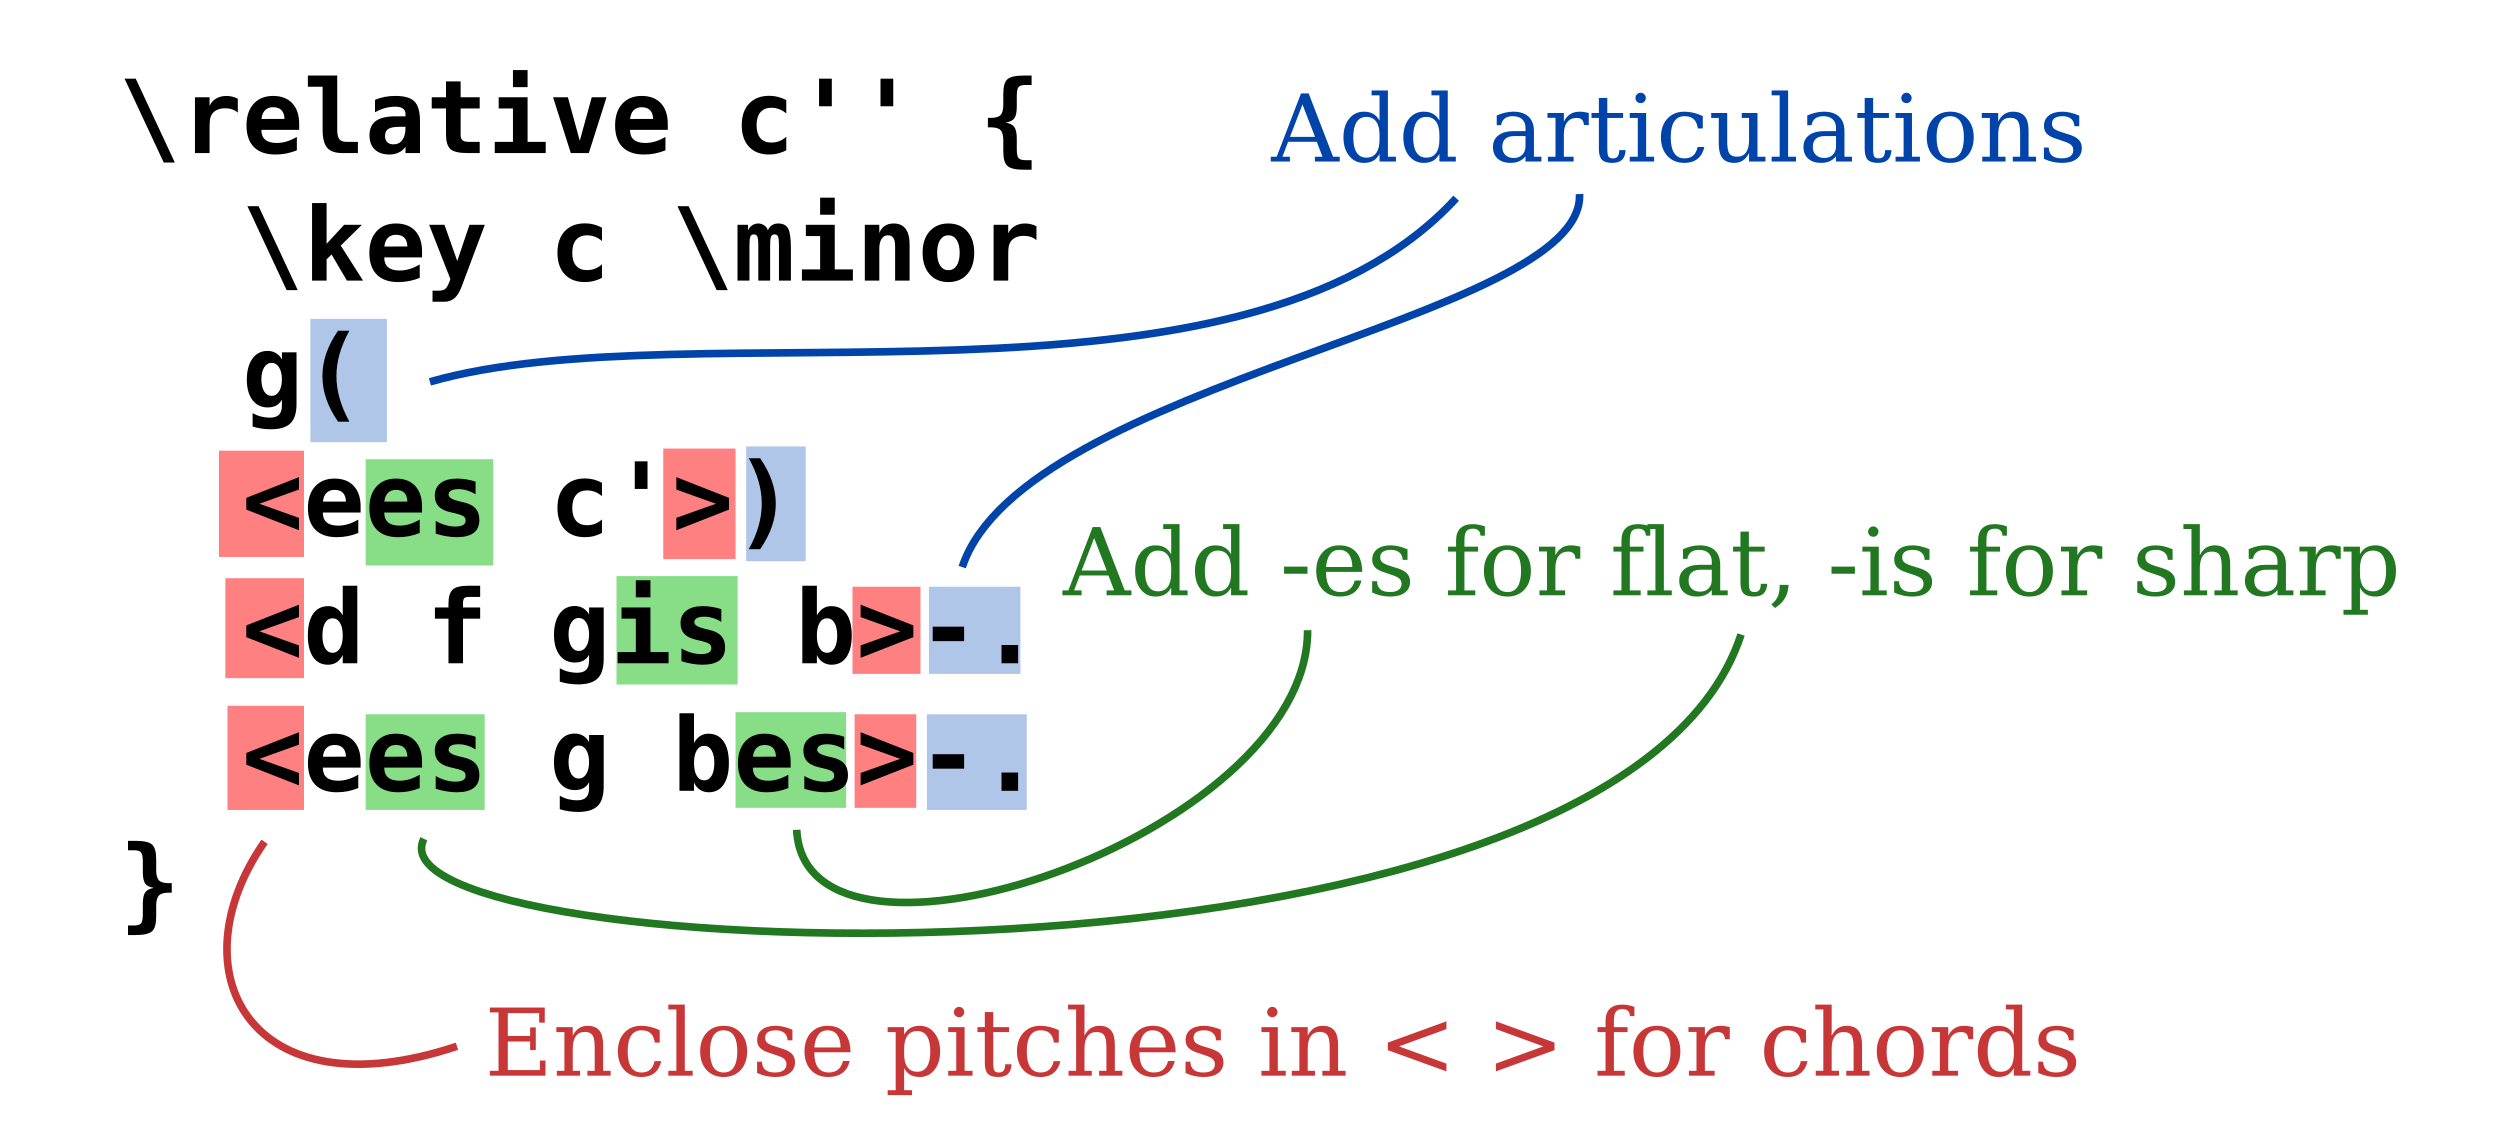
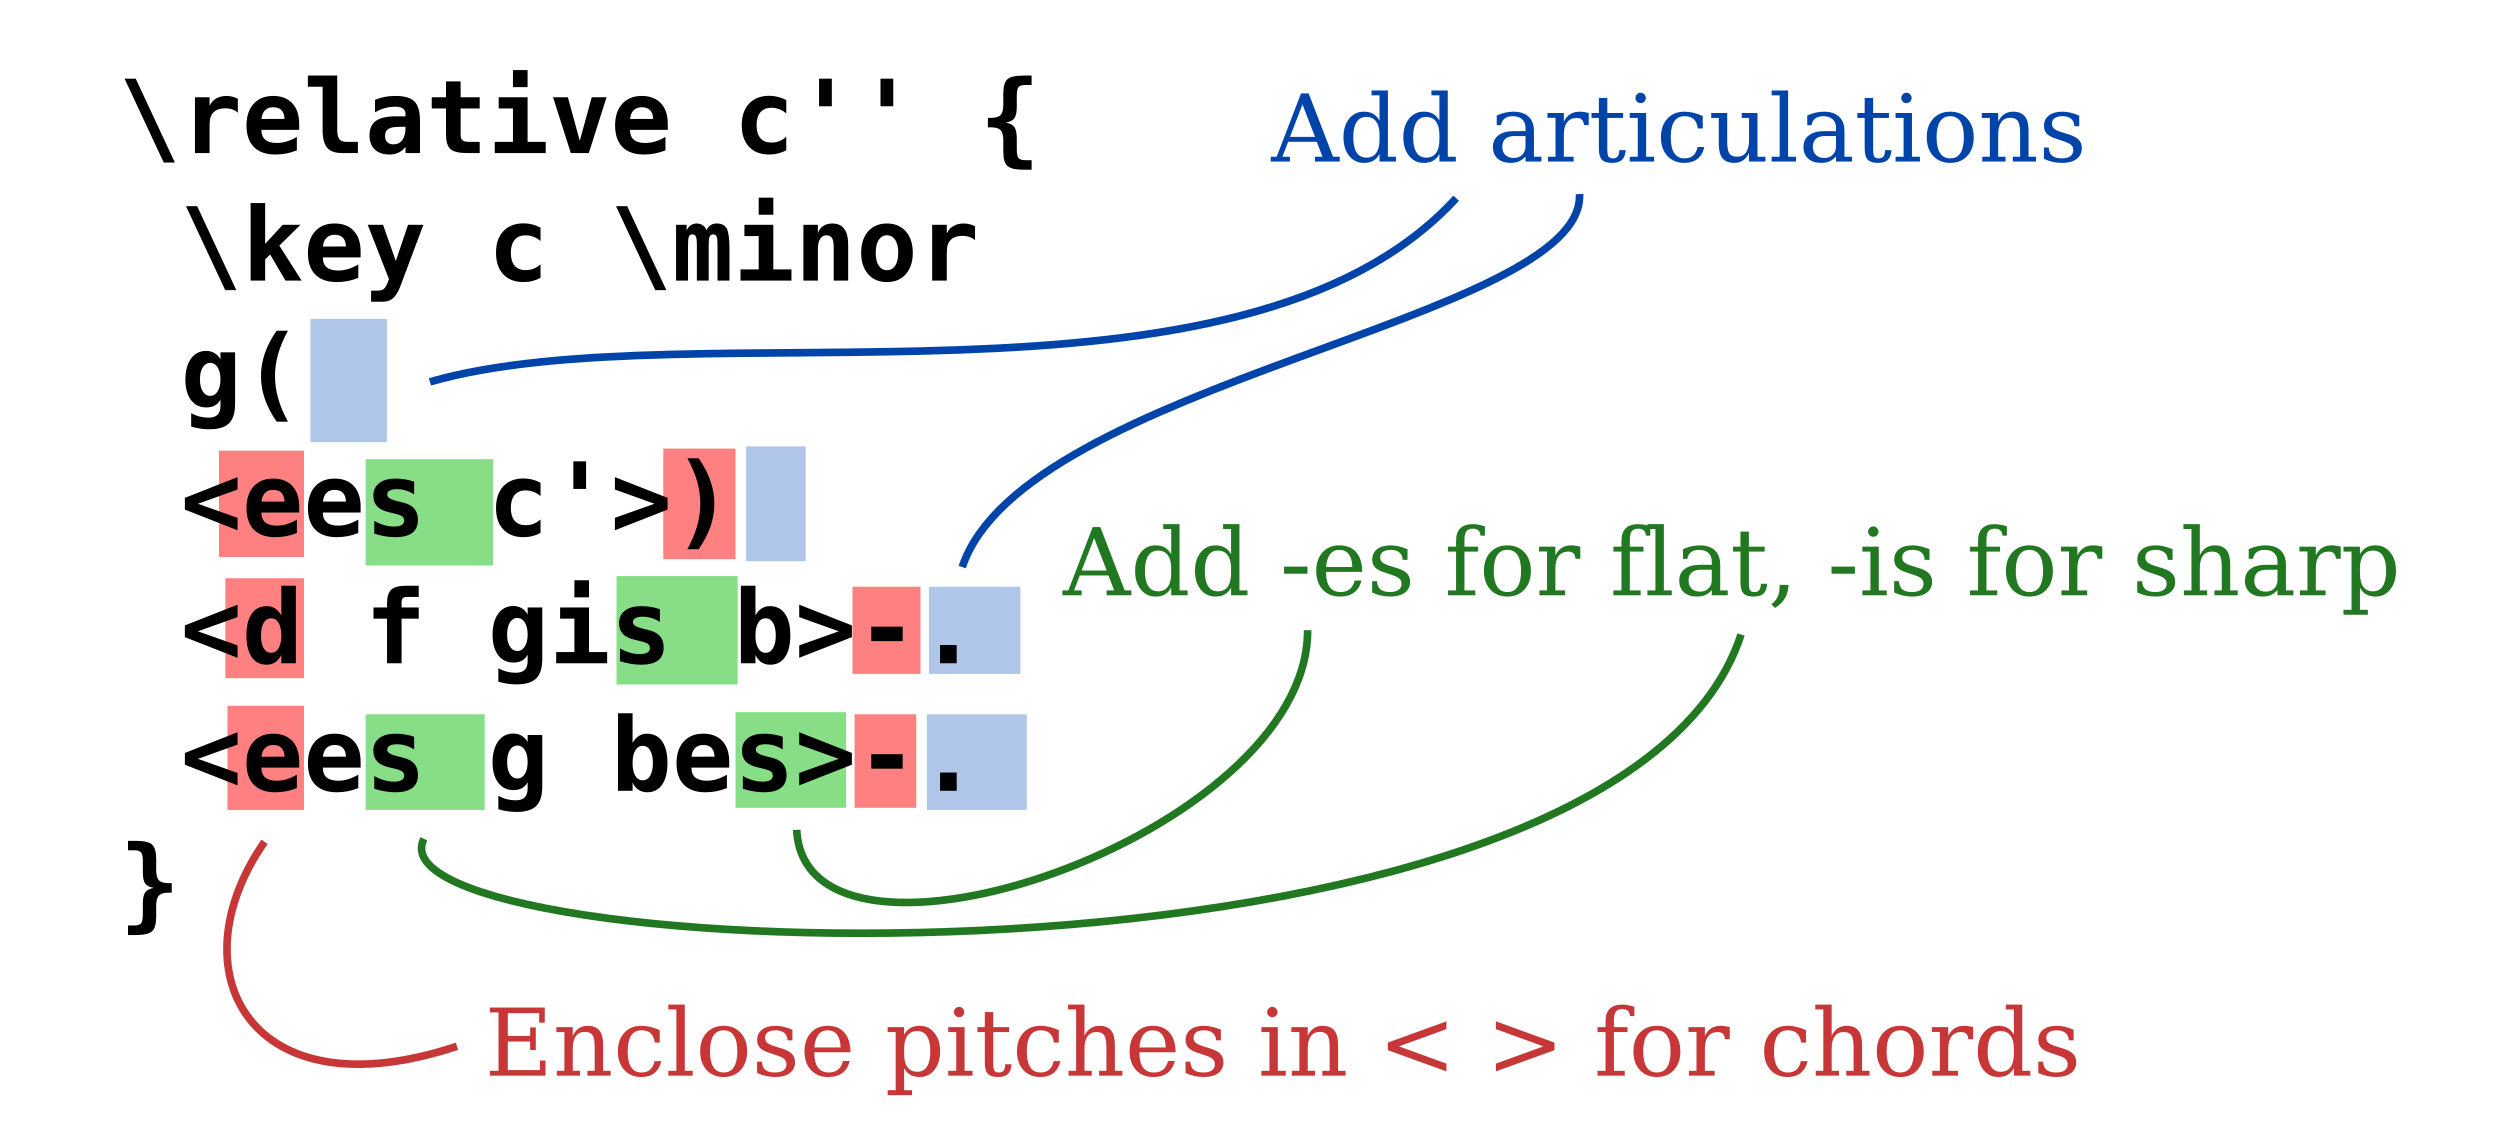
- <svg xmlns="http://www.w3.org/2000/svg" width="588" height="268" id="svg8302" version="1.0">
-   <defs id="defs8304">
-     </defs>
+ <svg xmlns="http://www.w3.org/2000/svg" id="svg8302" width="588" height="268" version="1.0">
  <g id="layer1">
    <rect style="fill:#afc6e9;stroke:none;stroke-width:1.8;stroke-miterlimit:4;stroke-dasharray:none;stroke-opacity:1" id="rect8370" width="23.5" height="22.5" x="218" y="168" />
    <rect style="fill:#ff8080;stroke:none;stroke-width:1.8;stroke-miterlimit:4;stroke-dasharray:none;stroke-opacity:1" id="rect8368" width="14.5" height="22" x="201" y="168" />
    <rect style="fill:#87de87;stroke:none;stroke-width:1.8;stroke-miterlimit:4;stroke-dasharray:none;stroke-opacity:1" id="rect8360" width="26" height="22.5" x="173" y="167.5" />
    <rect style="fill:#afc6e9;stroke:none;stroke-width:1.8;stroke-miterlimit:4;stroke-dasharray:none;stroke-opacity:1" id="rect8366" width="21.5" height="20.5" x="218.5" y="138" />
    <rect style="fill:#ff8080;stroke:none;stroke-width:1.8;stroke-miterlimit:4;stroke-dasharray:none;stroke-opacity:1" id="rect8364" width="16" height="20.5" x="200.5" y="138" />
    <rect style="fill:#87de87;stroke:none;stroke-width:1.8;stroke-miterlimit:4;stroke-dasharray:none;stroke-opacity:1" id="rect8362" width="28.5" height="25.5" x="145" y="135.5" />
    <rect style="fill:#87de87;stroke:none;stroke-width:1.8;stroke-miterlimit:4;stroke-dasharray:none;stroke-opacity:1" id="rect8358" width="28" height="22.5" x="86" y="168" />
    <rect style="fill:#ff8080;stroke:none;stroke-width:1.8;stroke-miterlimit:4;stroke-dasharray:none;stroke-opacity:1" id="rect8356" width="18" height="24.5" x="53.5" y="166" />
    <rect style="fill:#ff8080;stroke:none;stroke-width:1.8;stroke-miterlimit:4;stroke-dasharray:none;stroke-opacity:1" id="rect8354" width="18.5" height="23.5" x="53" y="136" />
    <rect style="fill:#afc6e9;stroke:none;stroke-width:1.8;stroke-miterlimit:4;stroke-dasharray:none;stroke-opacity:1" id="rect8352" width="14" height="27" x="175.5" y="105" />
    <rect style="fill:#ff8080;stroke:none;stroke-width:1.8;stroke-miterlimit:4;stroke-dasharray:none;stroke-opacity:1" id="rect8350" width="17" height="26" x="156" y="105.5" />
    <rect style="fill:#87de87;stroke:none;stroke-width:1.8;stroke-miterlimit:4;stroke-dasharray:none;stroke-opacity:1" id="rect8348" width="30" height="25" x="86" y="108" />
    <rect style="fill:#ff8080;stroke:none;stroke-width:1.8;stroke-miterlimit:4;stroke-dasharray:none;stroke-opacity:1" id="rect8346" width="20" height="25" x="51.5" y="106" />
    <rect style="fill:#afc6e9;stroke:none;stroke-width:1.8;stroke-miterlimit:4;stroke-dasharray:none;stroke-opacity:1" id="rect8344" width="18" height="29" x="73" y="75" />
-     <text xml:space="preserve" style="font-size:24px;font-style:normal;font-variant:normal;font-weight:normal;font-stretch:normal;fill:#000000;fill-opacity:1;stroke:none;stroke-width:1px;stroke-linecap:butt;stroke-linejoin:miter;stroke-opacity:1;font-family:DejaVu Sans Mono;-inkscape-font-specification:DejaVu Sans Mono" x="34" y="50" id="text8312">
-       <tspan id="tspan8314" x="34" y="50" />
+     <text xml:space="preserve" style="font-size:24px;font-style:normal;font-variant:normal;font-weight:700;font-stretch:normal;fill:#000;fill-opacity:1;stroke:none;stroke-width:1px;stroke-linecap:butt;stroke-linejoin:miter;stroke-opacity:1;font-family:DejaVu Sans Mono;-inkscape-font-specification:DejaVu Sans Mono Bold" id="text8316" x="28" y="36">
+       <tspan id="tspan8318" x="28" y="36">\relative c'' {</tspan>
+       <tspan id="tspan8320" x="28" y="66"> \key c \minor</tspan>
+       <tspan id="tspan8322" x="28" y="96"> g(</tspan>
+       <tspan id="tspan8324" x="28" y="126"> &lt;ees c'&gt;)</tspan>
+       <tspan id="tspan8326" x="28" y="156"> &lt;d f gis b&gt;-.</tspan>
+       <tspan id="tspan8328" x="28" y="186"> &lt;ees g bes&gt;-.</tspan>
+       <tspan id="tspan8330" x="28" y="216">}</tspan>
    </text>
-     <text xml:space="preserve" style="font-size:24px;font-style:normal;font-variant:normal;font-weight:bold;font-stretch:normal;fill:#000000;fill-opacity:1;stroke:none;stroke-width:1px;stroke-linecap:butt;stroke-linejoin:miter;stroke-opacity:1;font-family:DejaVu Sans Mono;-inkscape-font-specification:DejaVu Sans Mono Bold" x="28" y="36" id="text8316">
-       <tspan id="tspan8318" x="28" y="36">\relative c'' {</tspan>
-       <tspan x="28" y="66" id="tspan8320">  \key c \minor</tspan>
-       <tspan x="28" y="96" id="tspan8322">  g(</tspan>
-       <tspan x="28" y="126" id="tspan8324">  &lt;ees c'&gt;)</tspan>
-       <tspan x="28" y="156" id="tspan8326">  &lt;d f gis b&gt;-.</tspan>
-       <tspan x="28" y="186" id="tspan8328">  &lt;ees g bes&gt;-.</tspan>
-       <tspan x="28" y="216" id="tspan8330">}</tspan>
-     </text>
-     <text xml:space="preserve" style="font-size:22px;font-style:normal;font-variant:normal;font-weight:normal;font-stretch:normal;fill:#0044aa;fill-opacity:1;stroke:none;stroke-width:1px;stroke-linecap:butt;stroke-linejoin:miter;stroke-opacity:1;font-family:DejaVu Serif;-inkscape-font-specification:DejaVu Serif" x="299" y="38" id="text8332">
+     <text xml:space="preserve" style="font-size:22px;font-style:normal;font-variant:normal;font-weight:400;font-stretch:normal;fill:#04a;fill-opacity:1;stroke:none;stroke-width:1px;stroke-linecap:butt;stroke-linejoin:miter;stroke-opacity:1;font-family:DejaVu Serif;-inkscape-font-specification:DejaVu Serif" id="text8332" x="299" y="38">
      <tspan id="tspan8334" x="299" y="38">Add articulations</tspan>
    </text>
-     <text xml:space="preserve" style="font-size:22px;font-style:normal;font-variant:normal;font-weight:normal;font-stretch:normal;fill:#217821;fill-opacity:1;stroke:none;stroke-width:1px;stroke-linecap:butt;stroke-linejoin:miter;stroke-opacity:1;font-family:DejaVu Serif;-inkscape-font-specification:DejaVu Serif" x="250" y="140" id="text8336">
+     <text xml:space="preserve" style="font-size:22px;font-style:normal;font-variant:normal;font-weight:400;font-stretch:normal;fill:#217821;fill-opacity:1;stroke:none;stroke-width:1px;stroke-linecap:butt;stroke-linejoin:miter;stroke-opacity:1;font-family:DejaVu Serif;-inkscape-font-specification:DejaVu Serif" id="text8336" x="250" y="140">
      <tspan id="tspan8338" x="250" y="140">Add -es for flat, -is for sharp</tspan>
    </text>
-     <text xml:space="preserve" style="font-size:22px;font-style:normal;font-variant:normal;font-weight:normal;font-stretch:normal;fill:#c83737;fill-opacity:1;stroke:none;stroke-width:1px;stroke-linecap:butt;stroke-linejoin:miter;stroke-opacity:1;font-family:DejaVu Serif;-inkscape-font-specification:DejaVu Serif" x="114" y="253" id="text8340">
+     <text xml:space="preserve" style="font-size:22px;font-style:normal;font-variant:normal;font-weight:400;font-stretch:normal;fill:#c83737;fill-opacity:1;stroke:none;stroke-width:1px;stroke-linecap:butt;stroke-linejoin:miter;stroke-opacity:1;font-family:DejaVu Serif;-inkscape-font-specification:DejaVu Serif" id="text8340" x="114" y="253">
      <tspan id="tspan8342" x="114" y="253">Enclose pitches in &lt; &gt; for chords</tspan>
    </text>
-     <path style="fill:none;fill-rule:evenodd;stroke:#0044aa;stroke-width:1.8;stroke-linecap:butt;stroke-linejoin:miter;stroke-miterlimit:4;stroke-dasharray:none;stroke-opacity:1" d="M 342.491,46.617 C 291.872,101.83 162.635,72.131 101.116,89.809" id="path8372" />
-     <path style="fill:none;fill-rule:evenodd;stroke:#0044aa;stroke-width:1.8;stroke-linecap:butt;stroke-linejoin:miter;stroke-miterlimit:4;stroke-dasharray:none;stroke-opacity:1" d="M 371.503,45.638 C 372.917,75.336 240.843,89.671 226.316,133.378" id="path8374" />
-     <path style="fill:none;fill-rule:evenodd;stroke:#217821;stroke-width:1.8;stroke-linecap:butt;stroke-linejoin:miter;stroke-miterlimit:4;stroke-dasharray:none;stroke-opacity:1" d="M 307.55,148.218 C 307.697,196.645 189.383,236.168 187.383,195.168" id="path8376" />
-     <path style="fill:none;fill-rule:evenodd;stroke:#217821;stroke-width:1.8;stroke-linecap:butt;stroke-linejoin:miter;stroke-miterlimit:4;stroke-dasharray:none;stroke-opacity:1" d="M 409.5,149.239 C 380.04,239.515 84.53,227.503 99.702,197.289" id="path8378" />
-     <path style="fill:none;fill-rule:evenodd;stroke:#c83737;stroke-width:1.8;stroke-linecap:butt;stroke-linejoin:miter;stroke-miterlimit:4;stroke-dasharray:none;stroke-opacity:1" d="M 107.48,246.08 C 58.69,262.343 41.012,228.402 62.225,197.996" id="path8380" />
+     <path style="fill:none;fill-rule:evenodd;stroke:#04a;stroke-width:1.8;stroke-linecap:butt;stroke-linejoin:miter;stroke-miterlimit:4;stroke-dasharray:none;stroke-opacity:1" id="path8372" d="M 342.491,46.617 C 291.872,101.83 162.635,72.131 101.116,89.809" />
+     <path style="fill:none;fill-rule:evenodd;stroke:#04a;stroke-width:1.8;stroke-linecap:butt;stroke-linejoin:miter;stroke-miterlimit:4;stroke-dasharray:none;stroke-opacity:1" id="path8374" d="M 371.503,45.638 C 372.917,75.336 240.843,89.671 226.316,133.378" />
+     <path style="fill:none;fill-rule:evenodd;stroke:#217821;stroke-width:1.8;stroke-linecap:butt;stroke-linejoin:miter;stroke-miterlimit:4;stroke-dasharray:none;stroke-opacity:1" id="path8376" d="M 307.55,148.218 C 307.697,196.645 189.383,236.168 187.383,195.168" />
+     <path style="fill:none;fill-rule:evenodd;stroke:#217821;stroke-width:1.8;stroke-linecap:butt;stroke-linejoin:miter;stroke-miterlimit:4;stroke-dasharray:none;stroke-opacity:1" id="path8378" d="M 409.5,149.239 C 380.04,239.515 84.53,227.503 99.702,197.289" />
+     <path style="fill:none;fill-rule:evenodd;stroke:#c83737;stroke-width:1.8;stroke-linecap:butt;stroke-linejoin:miter;stroke-miterlimit:4;stroke-dasharray:none;stroke-opacity:1" id="path8380" d="M 107.48,246.08 C 58.69,262.343 41.012,228.402 62.225,197.996" />
  </g>
</svg>
